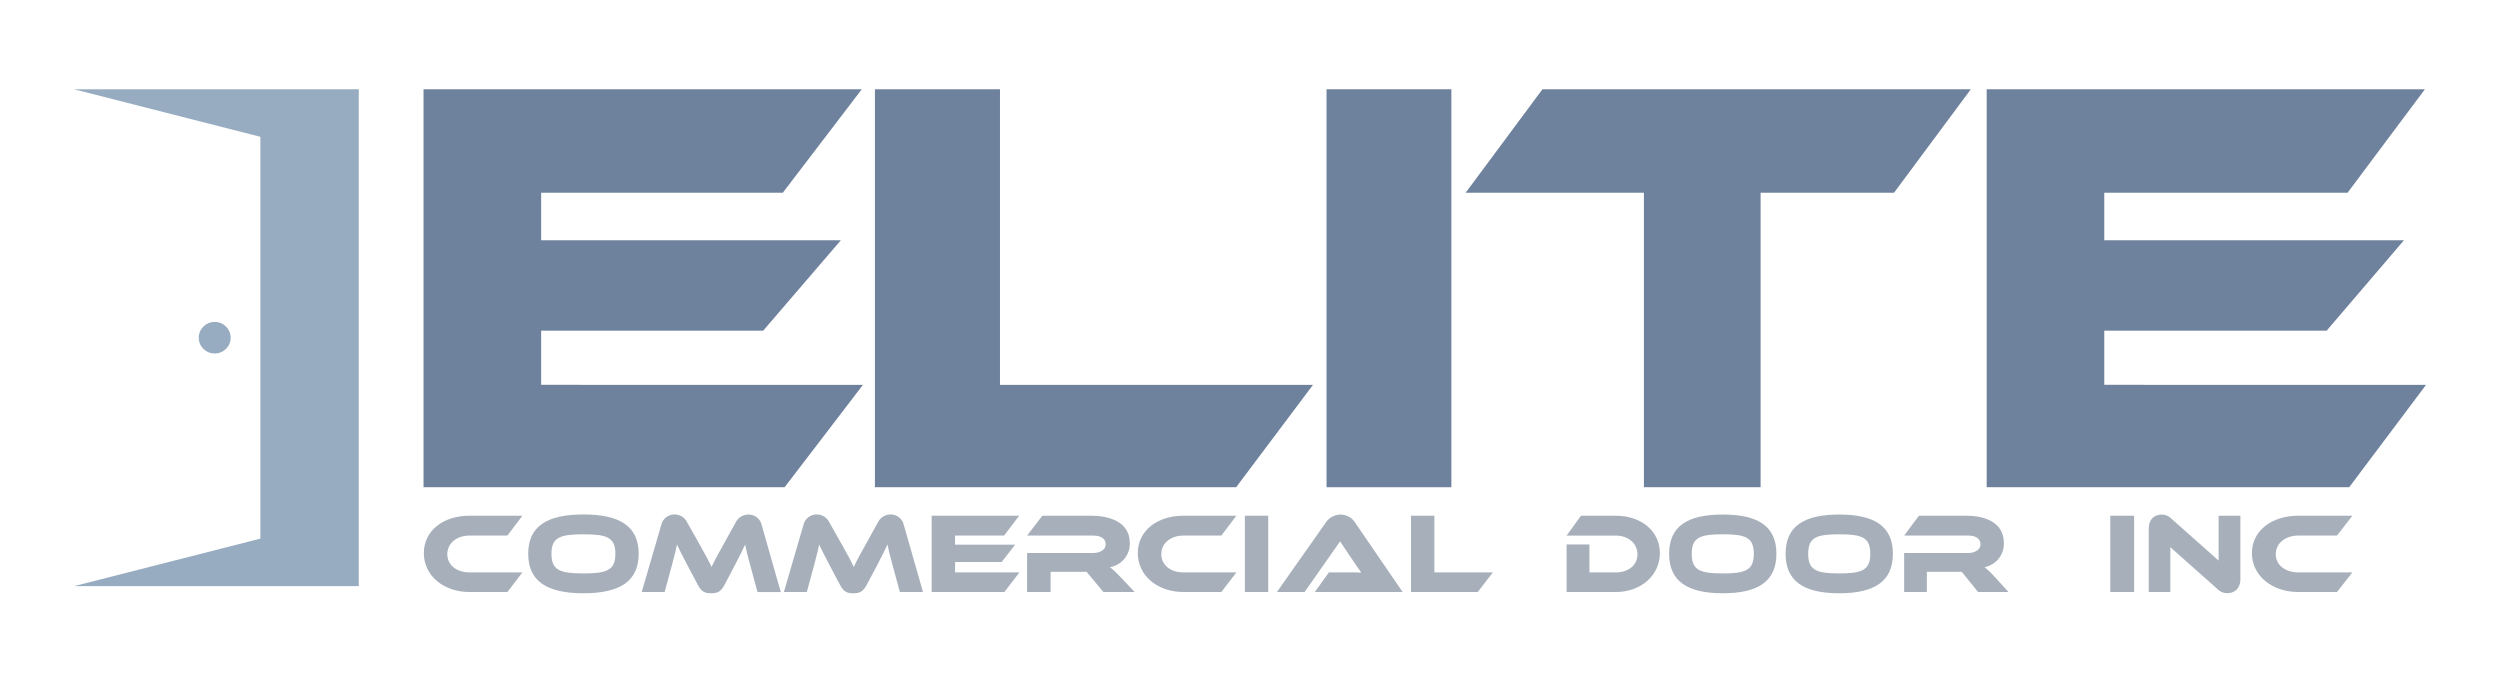
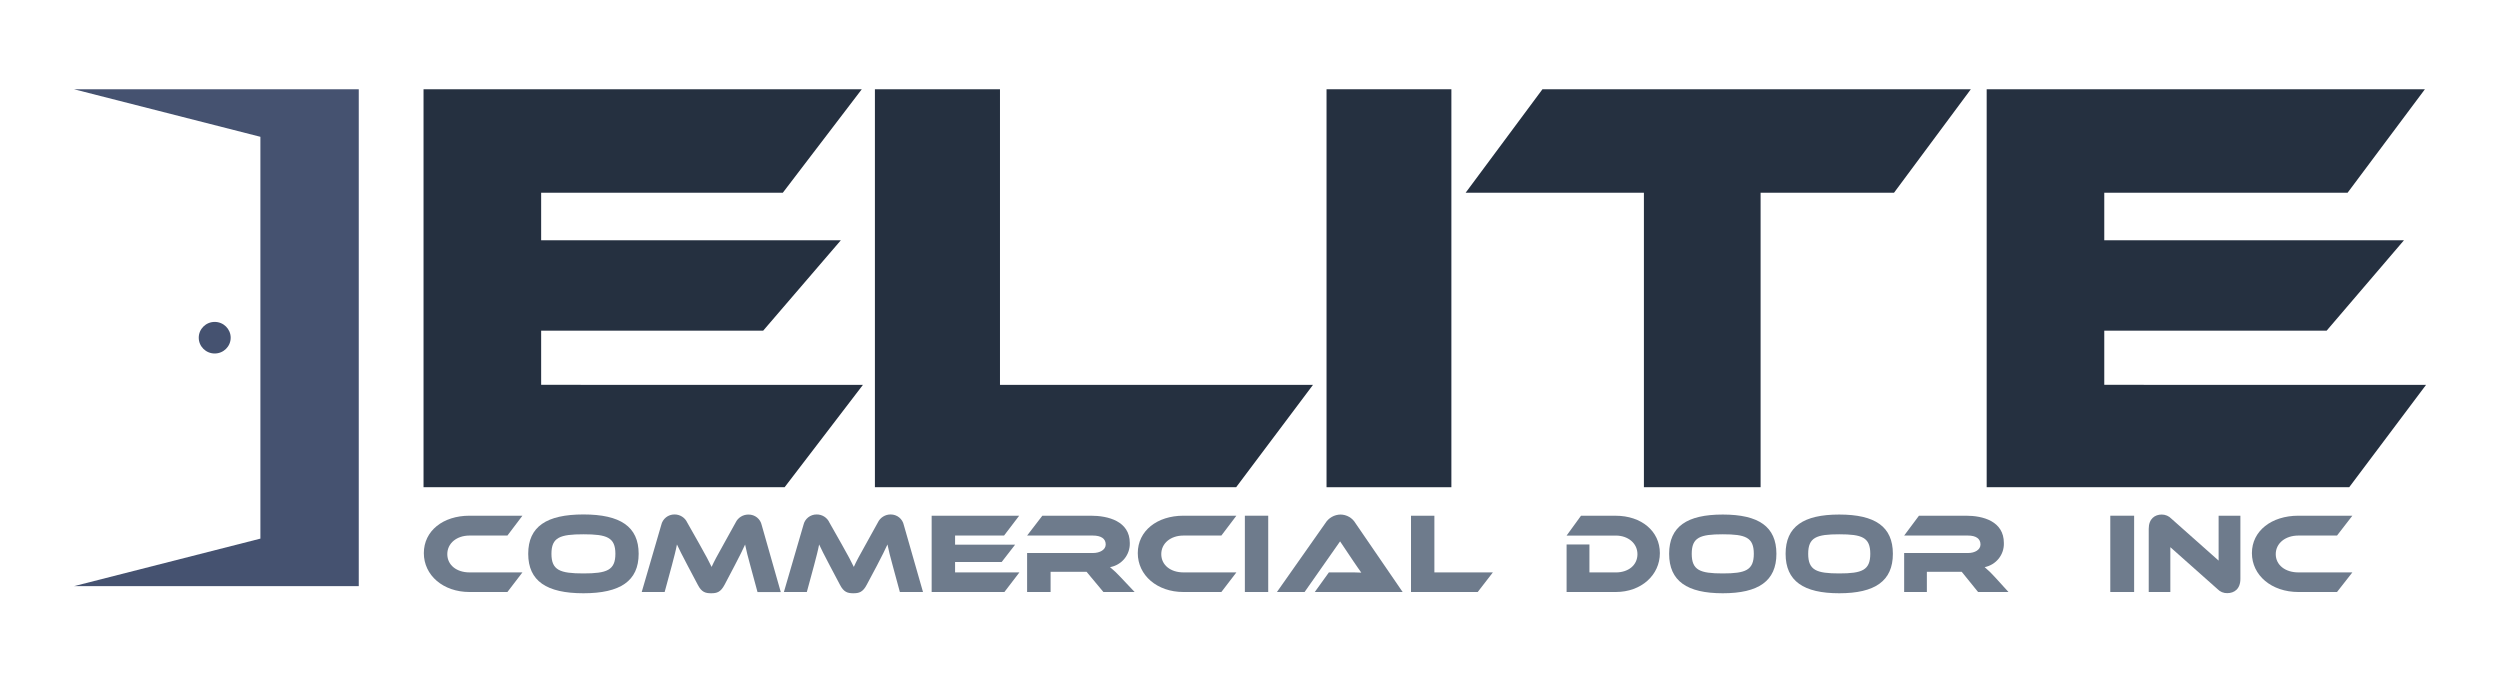
<svg xmlns="http://www.w3.org/2000/svg" width="326" height="89" viewBox="0 0 238 65" fill="none">
-   <path d="M20.403 33.666C21.243 33.666 21.924 32.993 21.924 32.162C21.924 31.331 21.243 30.657 20.403 30.657C19.564 30.657 18.883 31.331 18.883 32.162C18.883 32.993 19.564 33.666 20.403 33.666Z" fill="#97ACC0" />
-   <path d="M7 8.5H34.122V55.823H7L24.754 51.296V13.028L7 8.5Z" fill="#97ACC0" />
-   <path d="M231 36.656L223.684 46.401H189.158V8.5H230.893L223.528 18.357H200.357V22.882H228.899L221.532 31.494H200.357V36.649L231 36.656Z" fill="#6E819D" />
-   <path d="M82.135 36.656L74.679 46.401H40.291V8.5H82.028L74.506 18.357H51.492V22.882H80.034L72.635 31.494H51.492V36.649L82.135 36.656Z" fill="#6E819D" />
-   <path d="M124.997 36.656L117.68 46.401H83.278V8.5H95.189V36.656H124.997Z" fill="#6E819D" />
-   <path d="M138.179 46.401H126.289V8.5H138.179V46.401Z" fill="#6E819D" />
-   <path d="M187.649 8.5L180.332 18.357H167.627V46.401H156.514V18.357H139.535L146.852 8.5H187.649Z" fill="#6E819D" />
-   <path d="M49.709 54.513L48.279 56.38H44.665C42.168 56.38 40.32 54.796 40.32 52.676C40.32 50.556 42.15 49.114 44.665 49.114H49.709L48.279 51.004H44.665C43.46 51.004 42.554 51.732 42.554 52.775C42.554 53.819 43.448 54.513 44.665 54.513H49.709Z" fill="#A6AFBA" />
-   <path d="M60.778 52.742C60.778 55.339 59.015 56.5 55.519 56.5C52.023 56.5 50.26 55.339 50.26 52.742C50.26 50.144 52.014 48.994 55.519 48.994C59.024 48.994 60.778 50.146 60.778 52.742ZM58.562 52.742C58.562 51.178 57.755 50.884 55.519 50.884C53.282 50.884 52.473 51.178 52.473 52.742C52.473 54.305 53.28 54.611 55.519 54.611C57.757 54.611 58.562 54.305 58.562 52.742Z" fill="#A6AFBA" />
-   <path d="M66.565 51.818C67.2 52.938 67.479 53.481 67.726 53.991C67.955 53.481 68.243 52.947 68.869 51.83L70.013 49.766C70.122 49.534 70.297 49.339 70.517 49.203C70.737 49.068 70.991 48.999 71.25 49.004C71.542 49.003 71.826 49.102 72.053 49.284C72.28 49.466 72.436 49.72 72.496 50.004L74.314 56.389H72.098L71.412 53.859C71.183 53.033 71.035 52.447 70.916 51.861C70.687 52.37 70.41 52.925 69.917 53.871L68.963 55.685C68.588 56.403 68.222 56.5 67.685 56.5C67.148 56.5 66.77 56.403 66.405 55.685L65.435 53.85C64.909 52.85 64.651 52.341 64.425 51.852C64.317 52.427 64.155 53.036 63.94 53.85L63.254 56.38H61.07L62.931 49.995C62.993 49.71 63.152 49.456 63.381 49.273C63.61 49.091 63.895 48.993 64.189 48.994C64.446 48.992 64.697 49.064 64.913 49.201C65.129 49.338 65.3 49.534 65.405 49.766L66.565 51.818Z" fill="#A6AFBA" />
-   <path d="M80.107 51.818C80.743 52.938 81.022 53.481 81.269 53.991C81.497 53.481 81.785 52.947 82.412 51.83L83.555 49.766C83.663 49.534 83.836 49.338 84.054 49.201C84.272 49.064 84.525 48.992 84.783 48.995C85.075 48.994 85.359 49.093 85.586 49.275C85.813 49.457 85.969 49.711 86.029 49.995L87.858 56.38H85.654L84.968 53.85C84.739 53.024 84.591 52.438 84.474 51.852C84.246 52.361 83.966 52.916 83.473 53.862L82.503 55.685C82.128 56.403 81.762 56.5 81.225 56.5C80.688 56.5 80.311 56.403 79.945 55.685L78.975 53.85C78.449 52.85 78.191 52.341 77.965 51.852C77.857 52.427 77.695 53.036 77.48 53.85L76.794 56.38H74.61L76.472 49.995C76.533 49.71 76.692 49.456 76.921 49.273C77.15 49.091 77.435 48.993 77.729 48.995C77.986 48.992 78.238 49.063 78.454 49.2C78.67 49.337 78.841 49.534 78.945 49.766L80.107 51.818Z" fill="#A6AFBA" />
-   <path d="M97.039 54.513L95.61 56.38H88.682V49.114H97.018L95.578 51.004H90.913V51.873H96.629L95.349 53.524H90.913V54.513H97.039Z" fill="#A6AFBA" />
-   <path d="M108.011 56.38H105.039L103.438 54.459H100.009V56.38H97.772V52.667H104.033C104.719 52.667 105.258 52.35 105.258 51.852C105.258 51.286 104.801 51.004 104.033 51.004H97.772L99.224 49.114H103.85C105.485 49.114 107.552 49.635 107.552 51.71C107.57 52.254 107.39 52.786 107.044 53.209C106.698 53.632 106.209 53.918 105.668 54.013C106.028 54.306 106.366 54.625 106.678 54.968L108.011 56.38Z" fill="#A6AFBA" />
-   <path d="M117.704 54.513L116.273 56.38H112.658C110.163 56.38 108.313 54.796 108.313 52.676C108.313 50.556 110.154 49.114 112.658 49.114H117.704L116.273 51.004H112.658C111.453 51.004 110.55 51.732 110.55 52.775C110.55 53.819 111.444 54.513 112.658 54.513H117.704Z" fill="#A6AFBA" />
-   <path d="M120.735 56.38H118.511V49.114H120.735V56.38Z" fill="#A6AFBA" />
-   <path d="M125.169 56.38L126.513 54.513H128.32C128.749 54.513 129.257 54.513 129.6 54.534C129.406 54.273 129.106 53.828 128.868 53.481L127.579 51.558L124.199 56.38H121.565L126.18 49.818C126.331 49.573 126.542 49.37 126.794 49.227C127.046 49.085 127.33 49.008 127.62 49.003C127.908 49.006 128.19 49.082 128.439 49.225C128.688 49.368 128.895 49.572 129.04 49.818L133.537 56.38H125.169Z" fill="#A6AFBA" />
-   <path d="M142.13 54.513L140.687 56.38H134.333V49.114H136.56V54.513H142.13Z" fill="#A6AFBA" />
-   <path d="M153.832 56.38H149.151V51.855H151.326V54.516H153.841C155.041 54.516 155.899 53.819 155.899 52.778C155.899 51.737 155.002 51.006 153.841 51.006H149.151L150.523 49.117H153.825C156.269 49.117 158.034 50.583 158.034 52.678C158.034 54.774 156.255 56.38 153.832 56.38Z" fill="#A6AFBA" />
-   <path d="M169.133 52.742C169.133 55.339 167.42 56.5 164.025 56.5C160.63 56.5 158.917 55.339 158.917 52.742C158.917 50.144 160.62 49.003 164.025 49.003C167.429 49.003 169.133 50.146 169.133 52.742ZM166.981 52.742C166.981 51.178 166.197 50.884 164.025 50.884C161.853 50.884 161.069 51.178 161.069 52.742C161.069 54.305 161.853 54.611 164.025 54.611C166.197 54.611 166.981 54.305 166.981 52.742Z" fill="#A6AFBA" />
-   <path d="M180.225 52.742C180.225 55.339 178.512 56.5 175.117 56.5C171.721 56.5 170.009 55.339 170.009 52.742C170.009 50.144 171.712 49.003 175.117 49.003C178.521 49.003 180.225 50.146 180.225 52.742ZM178.073 52.742C178.073 51.178 177.289 50.884 175.117 50.884C172.945 50.884 172.16 51.178 172.16 52.742C172.16 54.305 172.945 54.611 175.117 54.611C177.289 54.611 178.073 54.305 178.073 52.742Z" fill="#A6AFBA" />
-   <path d="M191.234 56.38H188.339L186.784 54.459H183.462V56.38H181.299V52.667H187.379C188.046 52.667 188.57 52.35 188.57 51.852C188.57 51.286 188.112 51.004 187.379 51.004H181.299L182.71 49.114H187.2C188.801 49.114 190.795 49.635 190.795 51.71C190.815 52.246 190.643 52.772 190.307 53.194C189.972 53.616 189.497 53.906 188.965 54.013C189.317 54.307 189.645 54.626 189.949 54.968L191.234 56.38Z" fill="#A6AFBA" />
-   <path d="M203.201 56.38H200.931V49.114H203.201V56.38Z" fill="#A6AFBA" />
-   <path d="M211.148 56.108L206.649 52.112V56.38H204.591V50.361C204.591 49.395 205.183 49.003 205.832 49.003C206.004 49.003 206.173 49.038 206.331 49.105C206.488 49.172 206.63 49.271 206.747 49.395L211.247 53.391V49.114H213.321V55.131C213.321 56.099 212.728 56.489 212.07 56.489C211.898 56.493 211.727 56.462 211.568 56.396C211.409 56.331 211.266 56.233 211.148 56.108Z" fill="#A6AFBA" />
-   <path d="M223.985 54.513L222.523 56.38H218.84C216.295 56.38 214.418 54.796 214.418 52.676C214.418 50.556 216.295 49.114 218.84 49.114H223.985L222.523 51.004H218.84C217.612 51.004 216.688 51.732 216.688 52.775C216.688 53.819 217.603 54.513 218.84 54.513H223.985Z" fill="#A6AFBA" />
+   <path d="M20.403 33.666C21.243 33.666 21.924 32.993 21.924 32.162C21.924 31.331 21.243 30.657 20.403 30.657C19.564 30.657 18.883 31.331 18.883 32.162C18.883 32.993 19.564 33.666 20.403 33.666Z" fill="#455270" />
+   <path d="M7 8.5H34.122V55.823H7L24.754 51.296V13.028L7 8.5Z" fill="#455270" />
+   <path d="M231 36.656L223.684 46.401H189.158V8.5H230.893L223.528 18.357H200.357V22.882H228.899L221.532 31.494H200.357V36.649L231 36.656Z" fill="#253040" />
+   <path d="M82.135 36.656L74.679 46.401H40.291V8.5H82.028L74.506 18.357H51.492V22.882H80.034L72.635 31.494H51.492V36.649L82.135 36.656Z" fill="#253040" />
+   <path d="M124.997 36.656L117.68 46.401H83.278V8.5H95.189V36.656H124.997Z" fill="#253040" />
+   <path d="M138.179 46.401H126.289V8.5H138.179V46.401Z" fill="#253040" />
+   <path d="M187.649 8.5L180.332 18.357H167.627V46.401H156.514V18.357H139.535L146.852 8.5H187.649Z" fill="#253040" />
+   <path d="M49.709 54.513L48.279 56.38H44.665C42.168 56.38 40.32 54.796 40.32 52.676C40.32 50.556 42.15 49.114 44.665 49.114H49.709L48.279 51.004H44.665C43.46 51.004 42.554 51.732 42.554 52.775C42.554 53.819 43.448 54.513 44.665 54.513H49.709Z" fill="#6E7B8C" />
+   <path d="M60.778 52.742C60.778 55.339 59.015 56.5 55.519 56.5C52.023 56.5 50.26 55.339 50.26 52.742C50.26 50.144 52.014 48.994 55.519 48.994C59.024 48.994 60.778 50.146 60.778 52.742ZM58.562 52.742C58.562 51.178 57.755 50.884 55.519 50.884C53.282 50.884 52.473 51.178 52.473 52.742C52.473 54.305 53.28 54.611 55.519 54.611C57.757 54.611 58.562 54.305 58.562 52.742Z" fill="#6E7B8C" />
+   <path d="M66.565 51.818C67.2 52.938 67.479 53.481 67.726 53.991C67.955 53.481 68.243 52.947 68.869 51.83L70.013 49.766C70.122 49.534 70.297 49.339 70.517 49.203C70.737 49.068 70.991 48.999 71.25 49.004C71.542 49.003 71.826 49.102 72.053 49.284C72.28 49.466 72.436 49.72 72.496 50.004L74.314 56.389H72.098L71.412 53.859C71.183 53.033 71.035 52.447 70.916 51.861C70.687 52.37 70.41 52.925 69.917 53.871L68.963 55.685C68.588 56.403 68.222 56.5 67.685 56.5C67.148 56.5 66.77 56.403 66.405 55.685L65.435 53.85C64.909 52.85 64.651 52.341 64.425 51.852C64.317 52.427 64.155 53.036 63.94 53.85L63.254 56.38H61.07L62.931 49.995C62.993 49.71 63.152 49.456 63.381 49.273C63.61 49.091 63.895 48.993 64.189 48.994C64.446 48.992 64.697 49.064 64.913 49.201C65.129 49.338 65.3 49.534 65.405 49.766L66.565 51.818Z" fill="#6E7B8C" />
+   <path d="M80.107 51.818C80.743 52.938 81.022 53.481 81.269 53.991C81.497 53.481 81.785 52.947 82.412 51.83L83.555 49.766C83.663 49.534 83.836 49.338 84.054 49.201C84.272 49.064 84.525 48.992 84.783 48.995C85.075 48.994 85.359 49.093 85.586 49.275C85.813 49.457 85.969 49.711 86.029 49.995L87.858 56.38H85.654L84.968 53.85C84.739 53.024 84.591 52.438 84.474 51.852C84.246 52.361 83.966 52.916 83.473 53.862L82.503 55.685C82.128 56.403 81.762 56.5 81.225 56.5C80.688 56.5 80.311 56.403 79.945 55.685L78.975 53.85C78.449 52.85 78.191 52.341 77.965 51.852C77.857 52.427 77.695 53.036 77.48 53.85L76.794 56.38H74.61L76.472 49.995C76.533 49.71 76.692 49.456 76.921 49.273C77.15 49.091 77.435 48.993 77.729 48.995C77.986 48.992 78.238 49.063 78.454 49.2C78.67 49.337 78.841 49.534 78.945 49.766L80.107 51.818Z" fill="#6E7B8C" />
+   <path d="M97.039 54.513L95.61 56.38H88.682V49.114H97.018L95.578 51.004H90.913V51.873H96.629L95.349 53.524H90.913V54.513H97.039Z" fill="#6E7B8C" />
+   <path d="M108.011 56.38H105.039L103.438 54.459H100.009V56.38H97.772V52.667H104.033C104.719 52.667 105.258 52.35 105.258 51.852C105.258 51.286 104.801 51.004 104.033 51.004H97.772L99.224 49.114H103.85C105.485 49.114 107.552 49.635 107.552 51.71C107.57 52.254 107.39 52.786 107.044 53.209C106.698 53.632 106.209 53.918 105.668 54.013C106.028 54.306 106.366 54.625 106.678 54.968L108.011 56.38Z" fill="#6E7B8C" />
+   <path d="M117.704 54.513L116.273 56.38H112.658C110.163 56.38 108.313 54.796 108.313 52.676C108.313 50.556 110.154 49.114 112.658 49.114H117.704L116.273 51.004H112.658C111.453 51.004 110.55 51.732 110.55 52.775C110.55 53.819 111.444 54.513 112.658 54.513H117.704Z" fill="#6E7B8C" />
+   <path d="M120.735 56.38H118.511V49.114H120.735V56.38Z" fill="#6E7B8C" />
+   <path d="M125.169 56.38L126.513 54.513H128.32C128.749 54.513 129.257 54.513 129.6 54.534C129.406 54.273 129.106 53.828 128.868 53.481L127.579 51.558L124.199 56.38H121.565L126.18 49.818C126.331 49.573 126.542 49.37 126.794 49.227C127.046 49.085 127.33 49.008 127.62 49.003C127.908 49.006 128.19 49.082 128.439 49.225C128.688 49.368 128.895 49.572 129.04 49.818L133.537 56.38H125.169Z" fill="#6E7B8C" />
+   <path d="M142.13 54.513L140.687 56.38H134.333V49.114H136.56V54.513H142.13Z" fill="#6E7B8C" />
+   <path d="M153.832 56.38H149.151V51.855H151.326V54.516H153.841C155.041 54.516 155.899 53.819 155.899 52.778C155.899 51.737 155.002 51.006 153.841 51.006H149.151L150.523 49.117H153.825C156.269 49.117 158.034 50.583 158.034 52.678C158.034 54.774 156.255 56.38 153.832 56.38Z" fill="#6E7B8C" />
+   <path d="M169.133 52.742C169.133 55.339 167.42 56.5 164.025 56.5C160.63 56.5 158.917 55.339 158.917 52.742C158.917 50.144 160.62 49.003 164.025 49.003C167.429 49.003 169.133 50.146 169.133 52.742ZM166.981 52.742C166.981 51.178 166.197 50.884 164.025 50.884C161.853 50.884 161.069 51.178 161.069 52.742C161.069 54.305 161.853 54.611 164.025 54.611C166.197 54.611 166.981 54.305 166.981 52.742Z" fill="#6E7B8C" />
+   <path d="M180.225 52.742C180.225 55.339 178.512 56.5 175.117 56.5C171.721 56.5 170.009 55.339 170.009 52.742C170.009 50.144 171.712 49.003 175.117 49.003C178.521 49.003 180.225 50.146 180.225 52.742ZM178.073 52.742C178.073 51.178 177.289 50.884 175.117 50.884C172.945 50.884 172.16 51.178 172.16 52.742C172.16 54.305 172.945 54.611 175.117 54.611C177.289 54.611 178.073 54.305 178.073 52.742Z" fill="#6E7B8C" />
+   <path d="M191.234 56.38H188.339L186.784 54.459H183.462V56.38H181.299V52.667H187.379C188.046 52.667 188.57 52.35 188.57 51.852C188.57 51.286 188.112 51.004 187.379 51.004H181.299L182.71 49.114H187.2C188.801 49.114 190.795 49.635 190.795 51.71C190.815 52.246 190.643 52.772 190.307 53.194C189.972 53.616 189.497 53.906 188.965 54.013C189.317 54.307 189.645 54.626 189.949 54.968L191.234 56.38Z" fill="#6E7B8C" />
+   <path d="M203.201 56.38H200.931V49.114H203.201V56.38Z" fill="#6E7B8C" />
+   <path d="M211.148 56.108L206.649 52.112V56.38H204.591V50.361C204.591 49.395 205.183 49.003 205.832 49.003C206.004 49.003 206.173 49.038 206.331 49.105C206.488 49.172 206.63 49.271 206.747 49.395L211.247 53.391V49.114H213.321V55.131C213.321 56.099 212.728 56.489 212.07 56.489C211.898 56.493 211.727 56.462 211.568 56.396C211.409 56.331 211.266 56.233 211.148 56.108Z" fill="#6E7B8C" />
+   <path d="M223.985 54.513L222.523 56.38H218.84C216.295 56.38 214.418 54.796 214.418 52.676C214.418 50.556 216.295 49.114 218.84 49.114H223.985L222.523 51.004H218.84C217.612 51.004 216.688 51.732 216.688 52.775C216.688 53.819 217.603 54.513 218.84 54.513H223.985Z" fill="#6E7B8C" />
</svg>
